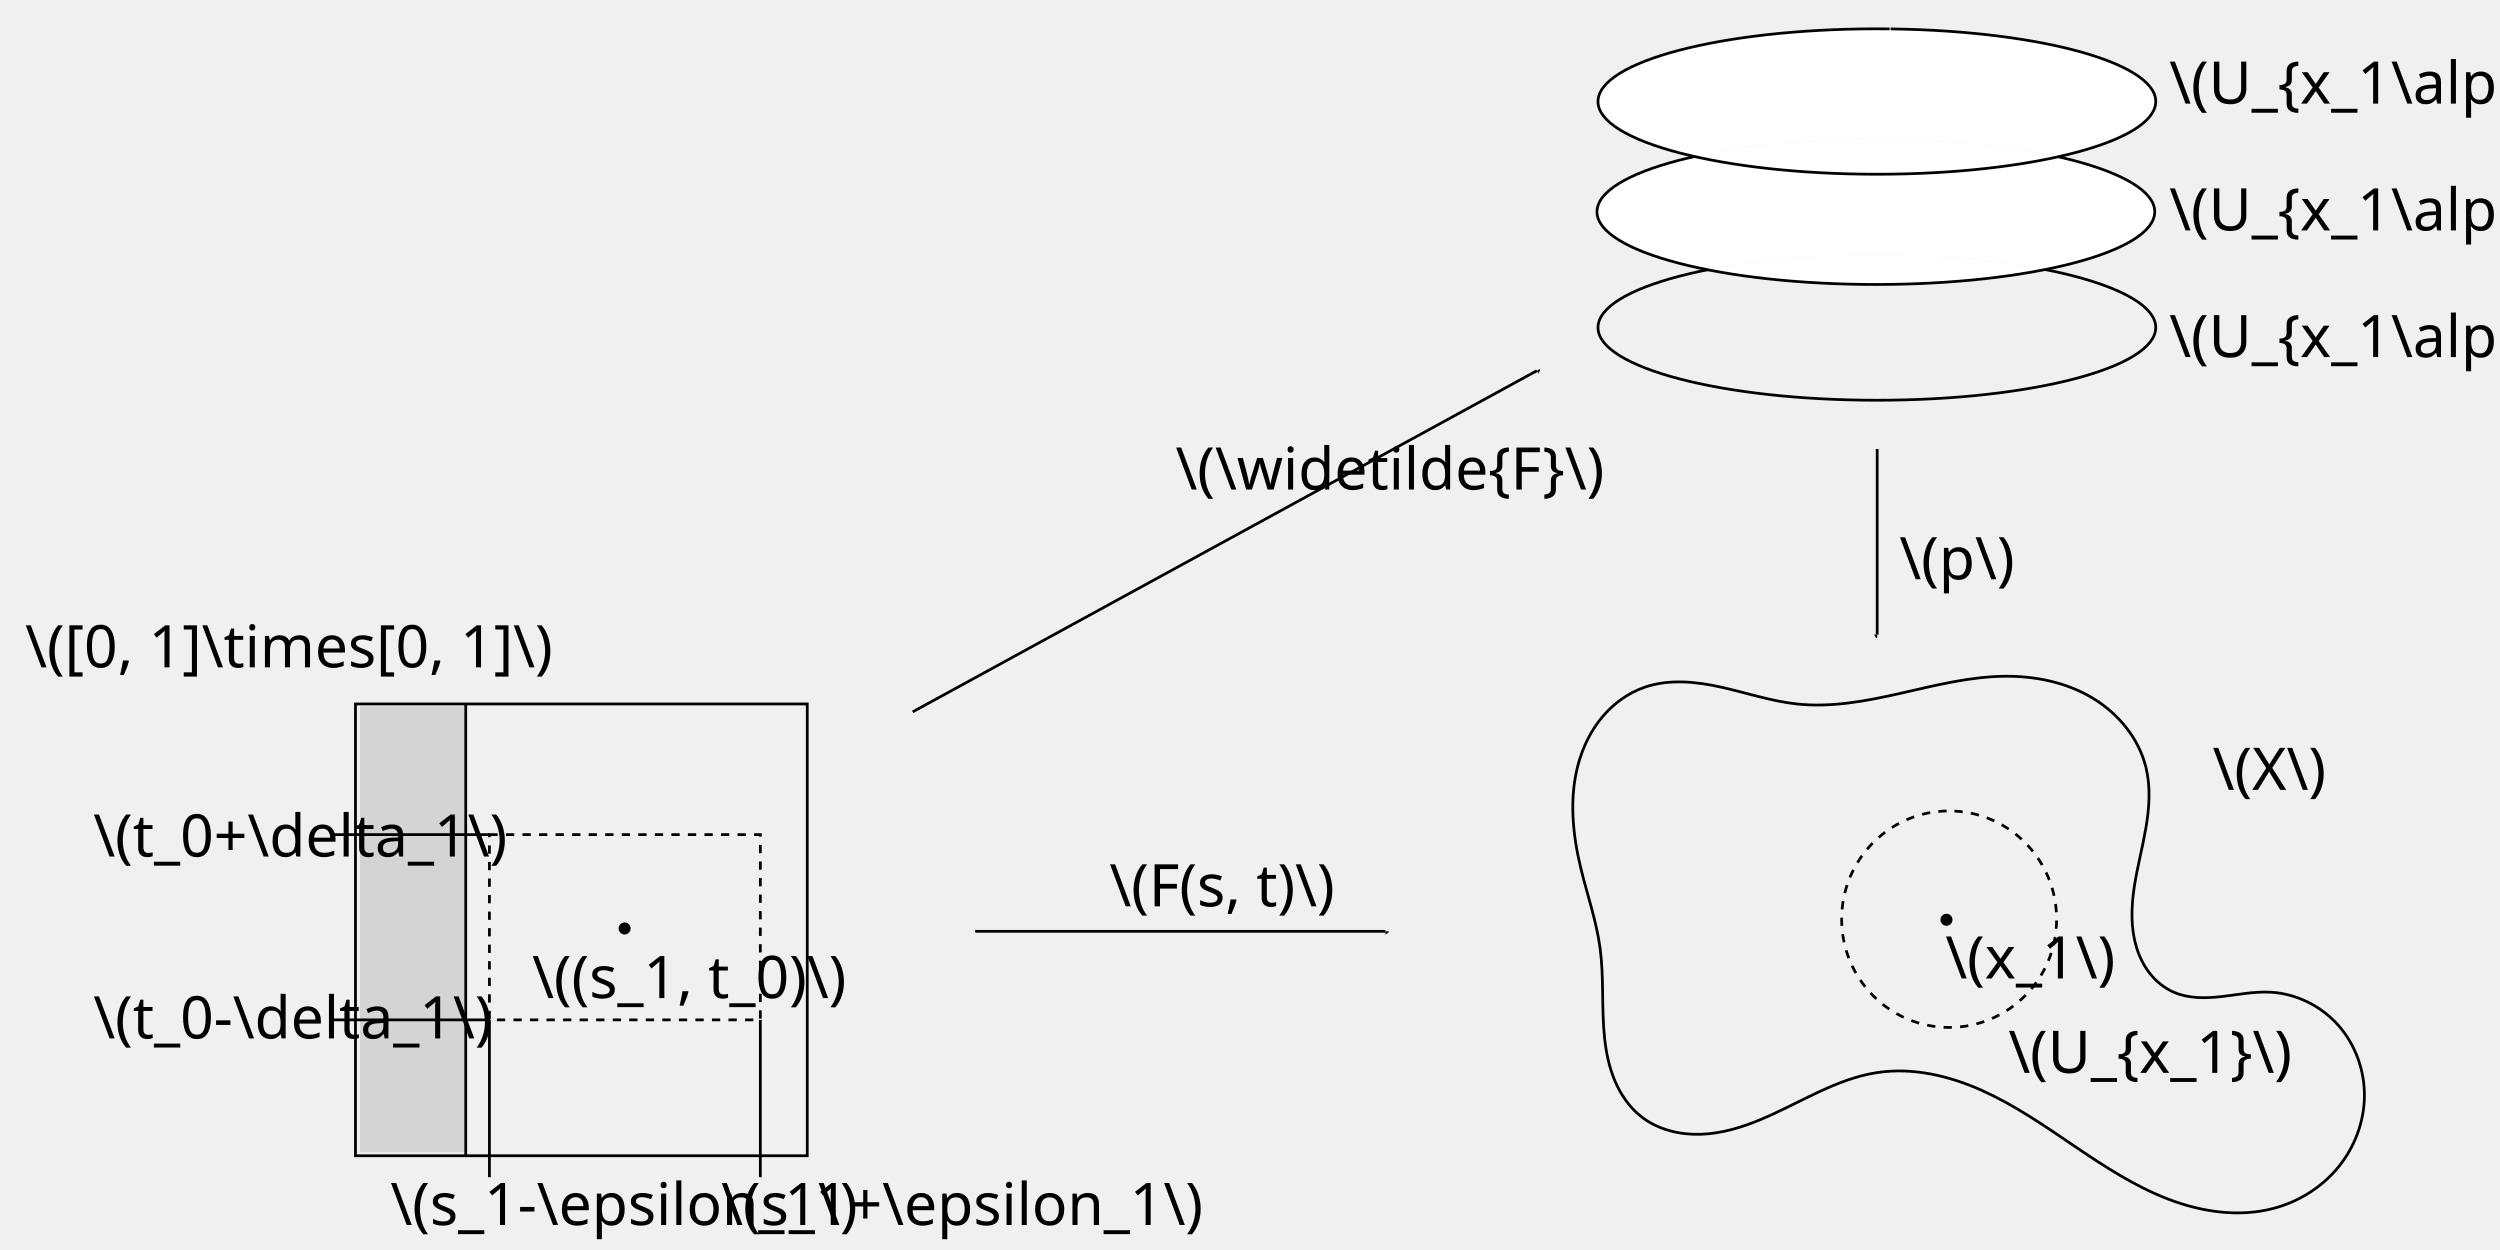
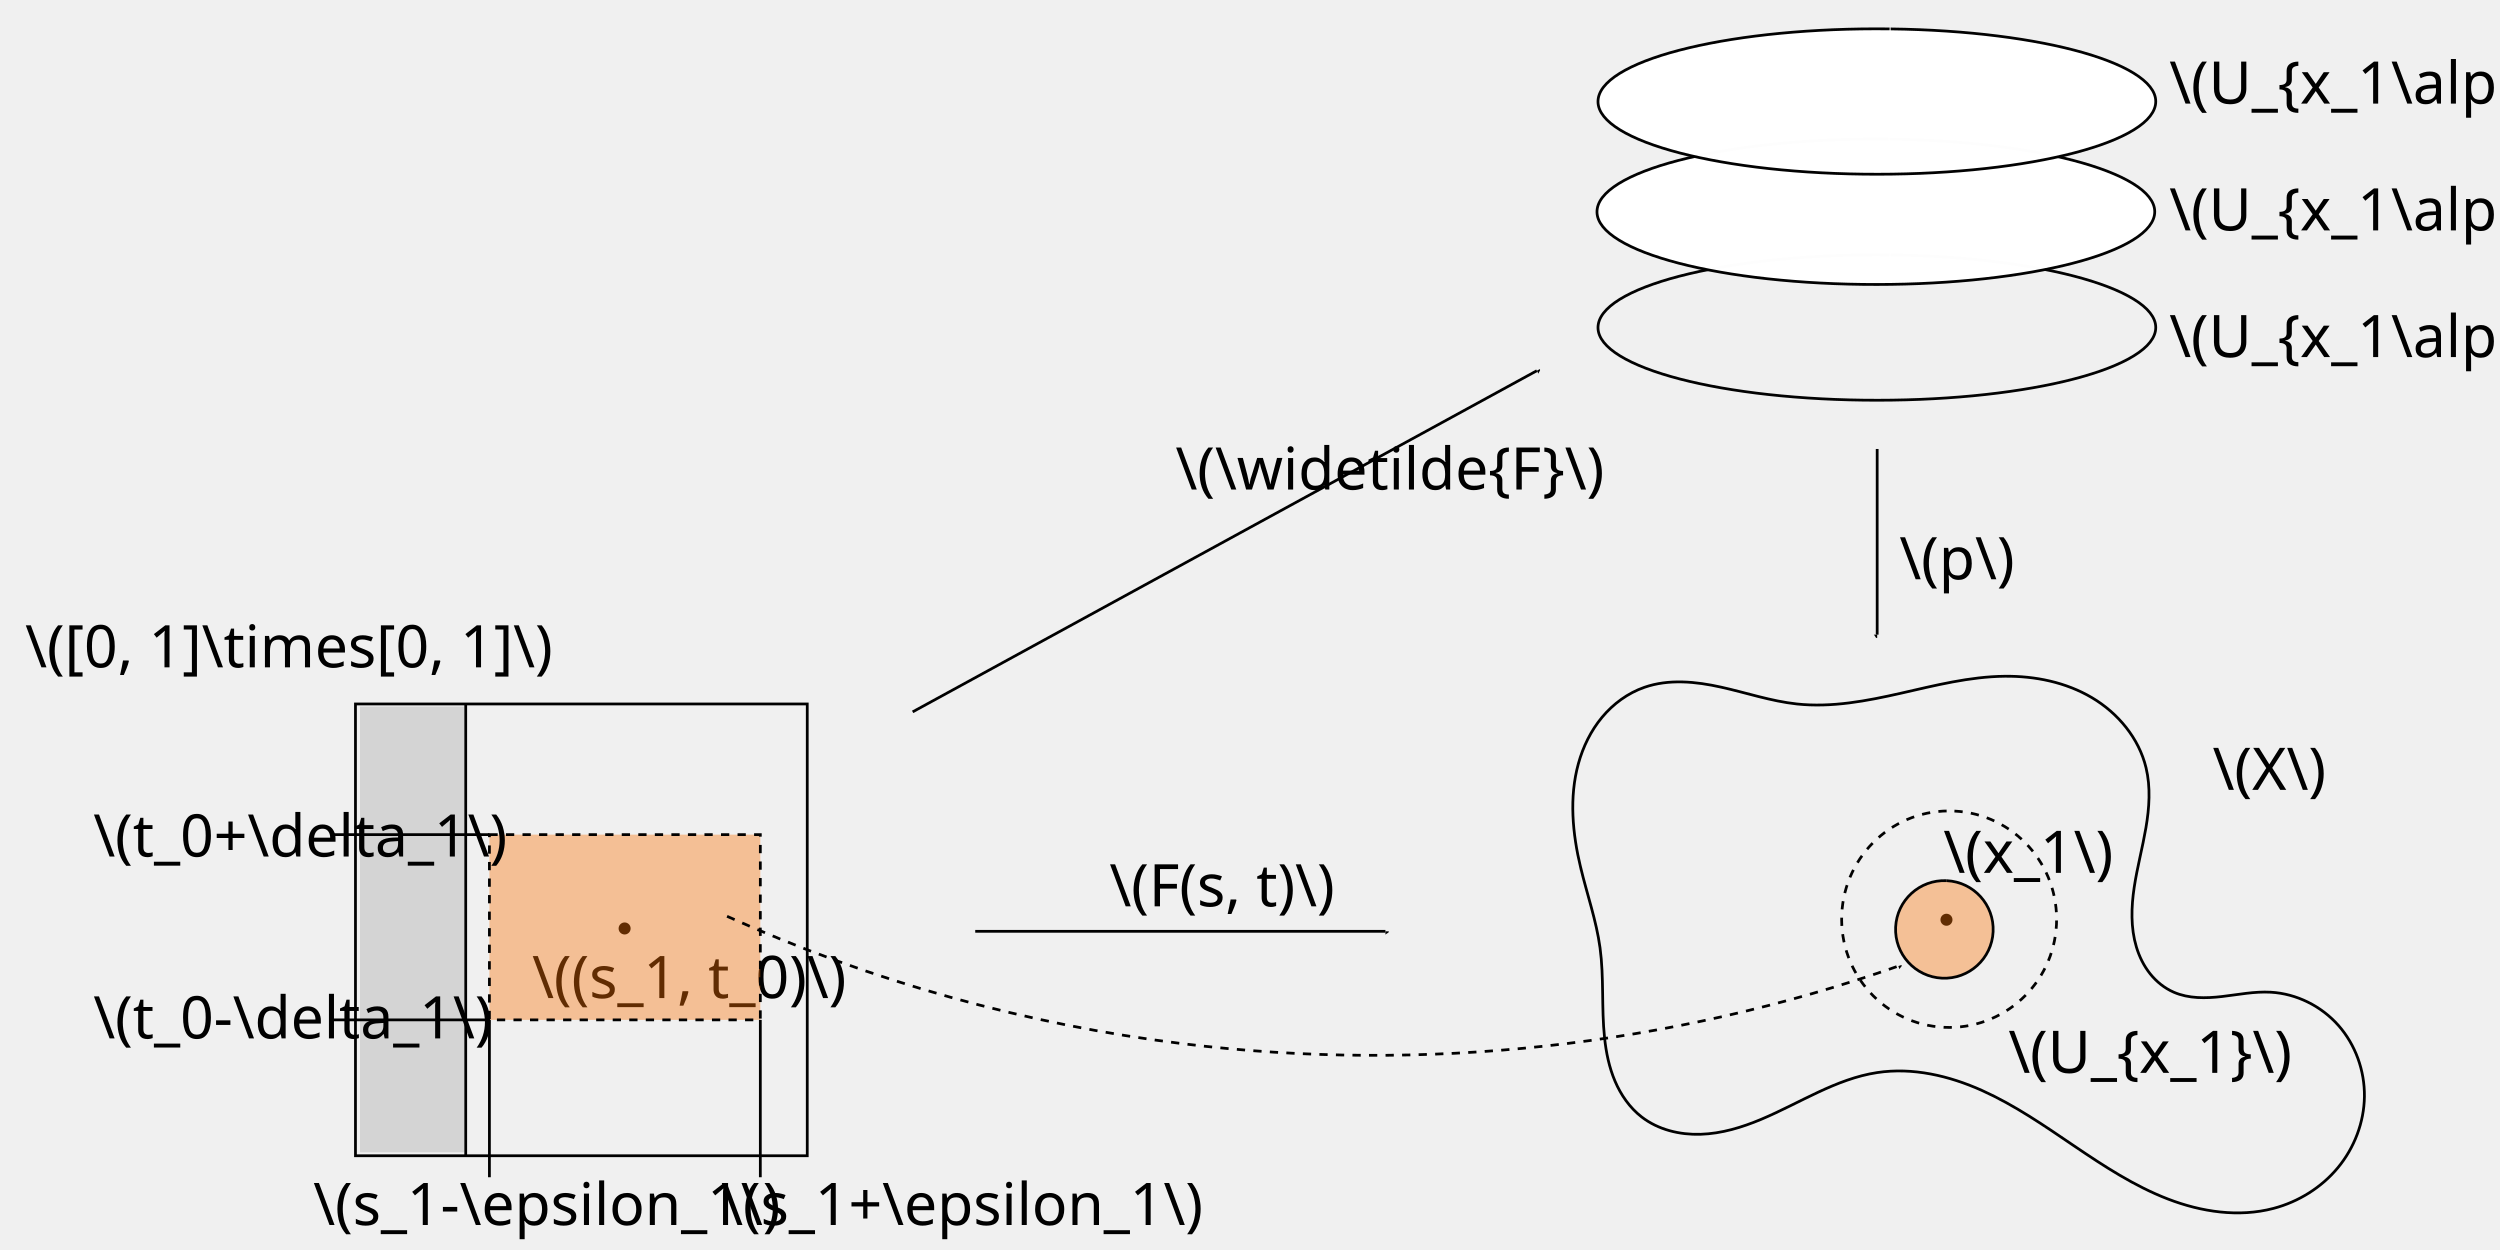
<svg xmlns="http://www.w3.org/2000/svg" width="240mm" height="120mm" viewBox="0 0 240 120" version="1.1" id="svg8">
  <defs id="defs2">
    <marker id="marker-arrow-1" orient="auto-start-reverse" refY="0" refX="0" markerHeight="3" markerWidth="2">
      <g transform="scale(1.393333)" id="g1070">
        <path d="M -1.554,2.072 C -1.425,1.295 0,0.13 0.389,0 0,-0.13 -1.425,-1.295 -1.554,-2.072" style="fill:none;stroke:#000000;stroke-linecap:round;stroke-linejoin:round;stroke-miterlimit:10;stroke-dasharray:none;stroke-opacity:1" id="path1068" />
+ 
+ 




0" /&gt;
   </g>
    </marker>
    <marker id="marker6183" orient="auto-start-reverse" refY="0" refX="0" markerHeight="3" markerWidth="2">
      <g transform="scale(1.393333)" id="g6181">
        <path d="M -1.554,2.072 C -1.425,1.295 0,0.13 0.389,0 0,-0.13 -1.425,-1.295 -1.554,-2.072" style="fill:none;stroke:#000000;stroke-linecap:round;stroke-linejoin:round;stroke-miterlimit:10;stroke-dasharray:none;stroke-opacity:1" id="path6179" />




+ 
+ 
0" /&gt;
   </g>
    </marker>
    <marker id="marker6191" orient="auto-start-reverse" refY="0" refX="0" markerHeight="3" markerWidth="2">
      <g transform="scale(1.393333)" id="g6189">
        <path d="M -1.554,2.072 C -1.425,1.295 0,0.13 0.389,0 0,-0.13 -1.425,-1.295 -1.554,-2.072" style="fill:none;stroke:#000000;stroke-linecap:round;stroke-linejoin:round;stroke-miterlimit:10;stroke-dasharray:none;stroke-opacity:1" id="path6187" />




+ 
+ 
+ 0" /&gt;
+    </g>
+     </marker>
+     <marker id="marker-arrow-1-0" orient="auto-start-reverse" refY="0" refX="0" markerHeight="3" markerWidth="2">
+       <g transform="scale(1.393333)" id="g956">
+         <path d="M -1.554,2.072 C -1.425,1.295 0,0.13 0.389,0 0,-0.13 -1.425,-1.295 -1.554,-2.072" style="fill:none;stroke:#000000;stroke-width:{0.6};stroke-linecap:round;stroke-linejoin:round;stroke-miterlimit:10;stroke-dasharray:none;stroke-opacity:1�        inkscape:connector-curvature=" id="path954" />
+ 0" /&gt;
+    </g>
+     </marker>
+     <marker id="marker-arrow-1-2" orient="auto-start-reverse" refY="0" refX="0" markerHeight="3" markerWidth="2">
+       <g transform="scale(1.393333)" id="g1011">
+         <path d="M -1.554,2.072 C -1.425,1.295 0,0.13 0.389,0 0,-0.13 -1.425,-1.295 -1.554,-2.072" style="fill:none;stroke:#000000;stroke-width:{0.6};stroke-linecap:round;stroke-linejoin:round;stroke-miterlimit:10;stroke-dasharray:none;stroke-opacity:1�        inkscape:connector-curvature=" id="path1009" />
0" /&gt;
   </g>
    </marker>
  </defs>
  <g id="layer1" transform="translate(0,-177)">
    <rect style="font-variation-settings:normal;vector-effect:none;fill:none;fill-opacity:1;fill-rule:evenodd;stroke:#000000;stroke-width:0.265;stroke-linecap:butt;stroke-linejoin:miter;stroke-miterlimit:4;stroke-dasharray:none;stroke-dashoffset:0;stroke-opacity:1;-inkscape-stroke:none;marker-start:none;marker-end:none;stop-color:#000000" id="rect845" width="43.371" height="43.371" x="34.125" y="244.581" />
    <path style="fill:none;fill-opacity:1;stroke:#000000;stroke-width:0.265;stroke-linecap:butt;stroke-linejoin:miter;stroke-dasharray:none;stroke-opacity:1;marker-start:none;marker-end:url(#marker-arrow-1)" d="M 93.622,266.406 H 133.002" id="path1064" />
    <path style="fill:none;stroke:#000000;stroke-width:0.265px;stroke-linecap:butt;stroke-linejoin:miter;stroke-opacity:1" d="m 151.739,260.28 c -0.78,-3.267 -1.107,-6.728 -0.215,-9.967 0.446,-1.619 1.198,-3.163 2.272,-4.454 1.074,-1.291 2.477,-2.322 4.063,-2.875 2.347,-0.818 4.934,-0.559 7.36,-0.019 2.427,0.539 4.803,1.349 7.274,1.616 3.349,0.361 6.719,-0.289 10.004,-1.034 3.285,-0.745 6.584,-1.591 9.952,-1.627 2.91,-0.031 5.87,0.572 8.374,2.054 2.504,1.482 4.515,3.897 5.196,6.726 0.453,1.882 0.315,3.858 -0.01,5.766 -0.325,1.908 -0.834,3.782 -1.123,5.696 -0.289,1.914 -0.351,3.902 0.209,5.755 0.28,0.926 0.715,1.81 1.319,2.567 0.604,0.756 1.379,1.382 2.267,1.768 1.438,0.626 3.074,0.594 4.632,0.414 1.558,-0.181 3.114,-0.501 4.681,-0.414 2.473,0.138 4.858,1.334 6.497,3.191 1.639,1.858 2.524,4.346 2.493,6.823 -0.031,2.477 -0.966,4.922 -2.545,6.83 -1.579,1.909 -3.784,3.277 -6.179,3.909 -3.336,0.881 -6.923,0.341 -10.142,-0.901 -3.219,-1.242 -6.131,-3.153 -8.988,-5.087 -2.857,-1.934 -5.709,-3.918 -8.856,-5.331 -3.148,-1.413 -6.652,-2.237 -10.063,-1.719 -3.971,0.603 -7.432,2.931 -11.135,4.487 -1.852,0.778 -3.809,1.373 -5.816,1.437 -2.007,0.065 -4.078,-0.437 -5.665,-1.667 -1.138,-0.882 -1.986,-2.103 -2.551,-3.427 -0.565,-1.324 -0.858,-2.751 -1.008,-4.182 -0.301,-2.863 -0.045,-5.769 -0.432,-8.622 -0.356,-2.624 -1.248,-5.141 -1.863,-7.716 z" id="path1178" />
    <path style="fill:none;fill-opacity:1;stroke:#000000;stroke-width:0.265;stroke-linecap:butt;stroke-linejoin:miter;stroke-dasharray:none;stroke-opacity:1;marker-start:none;marker-end:url(#marker-arrow-1)" d="m 180.209,220.102 v 17.827" id="path1649" />
    <text xml:space="preserve" style="font-size:5.644px;line-height:1.25;font-family:sans-serif;letter-spacing:0px;word-spacing:0px;stroke-width:0.265" x="182.338" y="232.608" id="text1864">
      <tspan id="tspan1862" style="stroke-width:0.265" x="182.338" y="232.608">\(p\)</tspan>
    </text>
    <text xml:space="preserve" style="font-size:5.644px;line-height:1.25;font-family:sans-serif;letter-spacing:0px;word-spacing:0px;stroke-width:0.265" x="212.405" y="252.83" id="text2632">
      <tspan style="stroke-width:0.265" x="212.405" y="252.83" id="tspan2638">\(X\)</tspan>
    </text>
    <text xml:space="preserve" style="font-size:5.644px;line-height:1.25;font-family:sans-serif;letter-spacing:0px;word-spacing:0px;stroke-width:0.265" x="106.505" y="264.005" id="text4798">
      <tspan id="tspan4796" style="stroke-width:0.265" x="106.505" y="264.005">\(F(s, t)\)</tspan>
    </text>
    <path style="font-variation-settings:normal;opacity:0.99;vector-effect:none;fill:#000000;fill-opacity:1;fill-rule:evenodd;stroke:none;stroke-width:0.265;stroke-linecap:butt;stroke-linejoin:round;stroke-miterlimit:4;stroke-dasharray:none;stroke-dashoffset:0;stroke-opacity:1;-inkscape-stroke:none;marker-start:none;marker-end:none;stop-color:#000000;stop-opacity:1" id="path5660-4" d="m 186.89,264.72 a 0.578,0.578 0 0 1 0.548,0.605 0.578,0.578 0 0 1 -0.604,0.549 0.578,0.578 0 0 1 -0.549,-0.604 0.578,0.578 0 0 1 0.603,-0.55" />
    <path style="font-variation-settings:normal;opacity:0.99;vector-effect:none;fill:#000000;fill-opacity:1;fill-rule:evenodd;stroke:none;stroke-width:0.265;stroke-linecap:butt;stroke-linejoin:round;stroke-miterlimit:4;stroke-dasharray:none;stroke-dashoffset:0;stroke-opacity:1;-inkscape-stroke:none;marker-start:none;marker-end:none;stop-color:#000000;stop-opacity:1" id="path5660-4-0" d="m 59.992,265.556 a 0.578,0.578 0 0 1 0.548,0.605 0.578,0.578 0 0 1 -0.604,0.549 0.578,0.578 0 0 1 -0.549,-0.604 0.578,0.578 0 0 1 0.603,-0.55" />
-     <text xml:space="preserve" style="font-size:5.644px;line-height:1.25;font-family:sans-serif;letter-spacing:0px;word-spacing:0px;stroke-width:0.265" x="186.753" y="270.929" id="text11043">
-       <tspan id="tspan11041" style="stroke-width:0.265" x="186.753" y="270.929">\(x_1\)</tspan>
+     <text xml:space="preserve" style="font-size:5.644px;line-height:1.25;font-family:sans-serif;letter-spacing:0px;word-spacing:0px;stroke-width:0.265" x="186.562" y="260.794" id="text11043">
+       <tspan id="tspan11041" style="stroke-width:0.265" x="186.562" y="260.794">\(x_1\)</tspan>
    </text>
    <text xml:space="preserve" style="font-size:5.644px;line-height:1.25;font-family:sans-serif;letter-spacing:0px;word-spacing:0px;stroke-width:0.265" x="2.416" y="241.064" id="text15339">
      <tspan id="tspan15337" style="stroke-width:0.265" x="2.416" y="241.064">\([0, 1]\times[0, 1]\)</tspan>
    </text>
    <path style="fill:none;fill-opacity:1;stroke:#000000;stroke-width:0.265;stroke-linecap:butt;stroke-linejoin:miter;stroke-dasharray:none;stroke-opacity:1;marker-start:none;marker-end:url(#marker-arrow-1)" d="M 87.613,245.34 147.536,212.589" id="path24815" />
    <text xml:space="preserve" style="font-size:5.644px;line-height:1.25;font-family:sans-serif;letter-spacing:0px;word-spacing:0px;stroke-width:0.265" x="112.844" y="223.991" id="text25242">
      <tspan id="tspan25240" style="stroke-width:0.265" x="112.844" y="223.991">\(\widetilde{F}\)</tspan>
    </text>
    <path style="fill:none;stroke:#000000;stroke-width:0.265px;stroke-linecap:butt;stroke-linejoin:miter;stroke-opacity:1" d="m 44.709,287.952 v -43.371" id="path1158" />
    <path style="opacity:0.99;fill:#000000;fill-opacity:0.12;stroke:none;stroke-width:0.213;stroke-linejoin:round;stroke-dasharray:0.639, 0.639;stroke-opacity:1;marker-start:none;marker-end:none" d="m 34.56,266.226 v -21.399 h 5.004 5.004 v 21.399 21.399 h -5.004 -5.004 z" id="path1788" />
    <text xml:space="preserve" style="font-size:5.644px;line-height:1.25;font-family:sans-serif;letter-spacing:0px;word-spacing:0px;stroke-width:0.265" x="192.8" y="279.989" id="text1459">
      <tspan id="tspan1457" style="stroke-width:0.265" x="192.8" y="279.989">\(U_{x_1}\)</tspan>
    </text>
    <text xml:space="preserve" style="font-size:5.644px;line-height:1.25;font-family:sans-serif;letter-spacing:0px;word-spacing:0px;stroke-width:0.265" x="51.082" y="272.813" id="text2479">
      <tspan id="tspan2477" style="stroke-width:0.265" x="51.082" y="272.813">\((s_1, t_0)\)</tspan>
    </text>
    <path style="font-variation-settings:normal;opacity:0.99;vector-effect:none;fill:none;fill-opacity:1;fill-rule:evenodd;stroke:#000000;stroke-width:0.265;stroke-linecap:butt;stroke-linejoin:round;stroke-miterlimit:4;stroke-dasharray:0.794, 0.794;stroke-dashoffset:0;stroke-opacity:1;-inkscape-stroke:none;marker-start:none;marker-end:none;stop-color:#000000;stop-opacity:1" id="path5939" d="m 187.625,254.863 a 10.318,10.392 0 0 1 9.797,10.882 10.318,10.392 0 0 1 -10.796,9.877 10.318,10.392 0 0 1 -9.816,-10.864 10.318,10.392 0 0 1 10.778,-9.897" />
-     <rect style="font-variation-settings:normal;opacity:1;vector-effect:none;fill:none;fill-opacity:1;fill-rule:evenodd;stroke:#000000;stroke-width:0.265;stroke-linecap:butt;stroke-linejoin:miter;stroke-miterlimit:4;stroke-dasharray:0.794, 0.794;stroke-dashoffset:0;stroke-opacity:1;-inkscape-stroke:none;marker-start:none;marker-end:none;stop-color:#000000;stop-opacity:1" id="rect2347" width="26.007" height="17.784" x="46.984" y="257.124" />
-     <text xml:space="preserve" style="font-size:5.644px;line-height:1.25;font-family:sans-serif;letter-spacing:0px;word-spacing:0px;stroke-width:0.265" x="37.48" y="294.604" id="text3335">
-       <tspan id="tspan3333" style="stroke-width:0.265" x="37.48" y="294.604">\(s_1-\epsilon_1\)</tspan>
+     <rect style="font-variation-settings:normal;opacity:1;vector-effect:none;fill:#fb7206;fill-opacity:0.387;fill-rule:evenodd;stroke:#000000;stroke-width:0.265;stroke-linecap:butt;stroke-linejoin:miter;stroke-miterlimit:4;stroke-dasharray:0.794, 0.794;stroke-dashoffset:0;stroke-opacity:1;-inkscape-stroke:none;marker-start:none;marker-end:none;stop-color:#000000;stop-opacity:1" id="rect2347" width="26.007" height="17.784" x="46.984" y="257.124" />
+     <text xml:space="preserve" style="font-size:5.644px;line-height:1.25;font-family:sans-serif;letter-spacing:0px;word-spacing:0px;stroke-width:0.265" x="30.072" y="294.604" id="text3335">
+       <tspan id="tspan3333" style="stroke-width:0.265" x="30.072" y="294.604">\(s_1-\epsilon_1\)</tspan>
    </text>
    <text xml:space="preserve" style="font-size:5.644px;line-height:1.25;font-family:sans-serif;letter-spacing:0px;word-spacing:0px;stroke-width:0.265" x="69.23" y="294.604" id="text3579">
      <tspan id="tspan3577" style="stroke-width:0.265" x="69.23" y="294.604">\(s_1+\epsilon_1\)</tspan>
    </text>
    <text xml:space="preserve" style="font-size:5.644px;line-height:1.25;font-family:sans-serif;letter-spacing:0px;word-spacing:0px;stroke-width:0.265" x="8.956" y="259.227" id="text4787">
      <tspan id="tspan4785" style="stroke-width:0.265" x="8.956" y="259.227">\(t_0+\delta_1\)</tspan>
    </text>
    <text xml:space="preserve" style="font-size:5.644px;line-height:1.25;font-family:sans-serif;letter-spacing:0px;word-spacing:0px;stroke-width:0.265" x="8.956" y="276.69" id="text4951">
      <tspan id="tspan4949" style="stroke-width:0.265" x="8.956" y="276.69">\(t_0-\delta_1\)</tspan>
    </text>
    <path style="fill:none;stroke:black;stroke-width:0.265;stroke-linecap:butt;stroke-linejoin:miter;stroke-opacity:1;fill-opacity:1;marker-start:none;marker-end:none;stroke-dasharray:none" d="M 46.984,257.124 H 31.935" id="path6576" />
    <path style="fill:none;fill-opacity:1;stroke:#000000;stroke-width:0.265;stroke-linecap:butt;stroke-linejoin:miter;stroke-dasharray:none;stroke-opacity:1;marker-start:none;marker-end:none" d="M 46.984,274.908 H 31.935" id="path6699" />
    <path style="fill:none;stroke:#000000;stroke-width:0.265px;stroke-linecap:butt;stroke-linejoin:miter;stroke-opacity:1" d="m 46.984,274.908 v 15.107" id="path6738" />
    <path style="fill:none;stroke:#000000;stroke-width:0.265px;stroke-linecap:butt;stroke-linejoin:miter;stroke-opacity:1" d="m 72.991,274.908 v 15.107" id="path6742" />
    <path style="font-variation-settings:normal;opacity:0.99;vector-effect:none;fill:none;fill-opacity:1;fill-rule:evenodd;stroke:#000000;stroke-width:0.265;stroke-linecap:butt;stroke-linejoin:round;stroke-miterlimit:4;stroke-dasharray:none;stroke-dashoffset:0;stroke-opacity:1;-inkscape-stroke:none;stop-color:#000000;stop-opacity:1" id="path7220" d="m 181.5,201.472 a 26.772,6.98 0 0 1 25.42,7.309 26.772,6.98 0 0 1 -28.012,6.634 26.772,6.98 0 0 1 -25.471,-7.297 26.772,6.98 0 0 1 27.966,-6.647" />
    <path style="font-variation-settings:normal;opacity:0.99;vector-effect:none;fill:#ffffff;fill-opacity:1;fill-rule:evenodd;stroke:#000000;stroke-width:0.265;stroke-linecap:butt;stroke-linejoin:round;stroke-miterlimit:4;stroke-dasharray:none;stroke-dashoffset:0;stroke-opacity:1;-inkscape-stroke:none;marker-start:none;marker-end:none;stop-color:#000000;stop-opacity:1" id="path7437" d="m 181.403,190.359 a 26.772,6.98 0 0 1 25.42,7.309 26.772,6.98 0 0 1 -28.012,6.634 26.772,6.98 0 0 1 -25.471,-7.297 26.772,6.98 0 0 1 27.966,-6.647" />
    <path style="font-variation-settings:normal;opacity:0.99;vector-effect:none;fill:#ffffff;fill-opacity:1;fill-rule:evenodd;stroke:#000000;stroke-width:0.265;stroke-linecap:butt;stroke-linejoin:round;stroke-miterlimit:4;stroke-dasharray:none;stroke-dashoffset:0;stroke-opacity:1;-inkscape-stroke:none;marker-start:none;marker-end:none;stop-color:#000000;stop-opacity:1" id="path7463" d="m 181.5,179.776 a 26.772,6.98 0 0 1 25.42,7.309 26.772,6.98 0 0 1 -28.012,6.634 26.772,6.98 0 0 1 -25.471,-7.297 26.772,6.98 0 0 1 27.966,-6.647" />
    <text xml:space="preserve" style="font-size:5.644px;line-height:1.25;font-family:sans-serif;letter-spacing:0px;word-spacing:0px;stroke-width:0.265" x="208.245" y="186.944" id="text7913">
      <tspan id="tspan7911" style="stroke-width:0.265" x="208.245" y="186.944">\(U_{x_1\alpha_3}\)</tspan>
    </text>
    <text xml:space="preserve" style="font-size:5.644px;line-height:1.25;font-family:sans-serif;letter-spacing:0px;word-spacing:0px;stroke-width:0.265" x="208.245" y="199.115" id="text8077">
      <tspan id="tspan8075" style="stroke-width:0.265" x="208.245" y="199.115">\(U_{x_1\alpha_2}\)</tspan>
    </text>
    <text xml:space="preserve" style="font-size:5.644px;line-height:1.25;font-family:sans-serif;letter-spacing:0px;word-spacing:0px;stroke-width:0.265" x="208.245" y="211.285" id="text8263">
      <tspan id="tspan8261" style="stroke-width:0.265" x="208.245" y="211.285">\(U_{x_1\alpha_1}\)</tspan>
    </text>
+     <path style="fill:none;stroke:black;stroke-width:0.265;stroke-linecap:butt;stroke-linejoin:miter;stroke-opacity:1;fill-opacity:1;marker-start:none;marker-end:url(#marker-arrow-1);stroke-dasharray:0.794,0.794" d="m 69.798,264.964 c 13.871,6.248 28.69,10.39 43.791,12.238 23.05,2.822 46.744,0.248 68.65,-7.458" id="path950" />
+     <text xml:space="preserve" style="font-size:5.644px;line-height:1.25;font-family:sans-serif;letter-spacing:0px;word-spacing:0px;stroke-width:0.265" x="131.755" y="282.748" id="text1154">
+       <tspan id="tspan1152" style="stroke-width:0.265" x="131.755" y="282.748" />
+     </text>
+     <path style="font-variation-settings:normal;opacity:0.99;vector-effect:none;fill:#fb7206;fill-opacity:0.387;fill-rule:evenodd;stroke:#000000;stroke-width:0.265;stroke-linecap:butt;stroke-linejoin:round;stroke-miterlimit:4;stroke-dasharray:none;stroke-dashoffset:0;stroke-opacity:1;-inkscape-stroke:none;stop-color:#000000;stop-opacity:1" id="path3058" d="m 186.89,261.545 a 4.685,4.685 0 0 1 4.449,4.906 4.685,4.685 0 0 1 -4.902,4.453 4.685,4.685 0 0 1 -4.457,-4.898 4.685,4.685 0 0 1 4.894,-4.462" />
  </g>
</svg>
